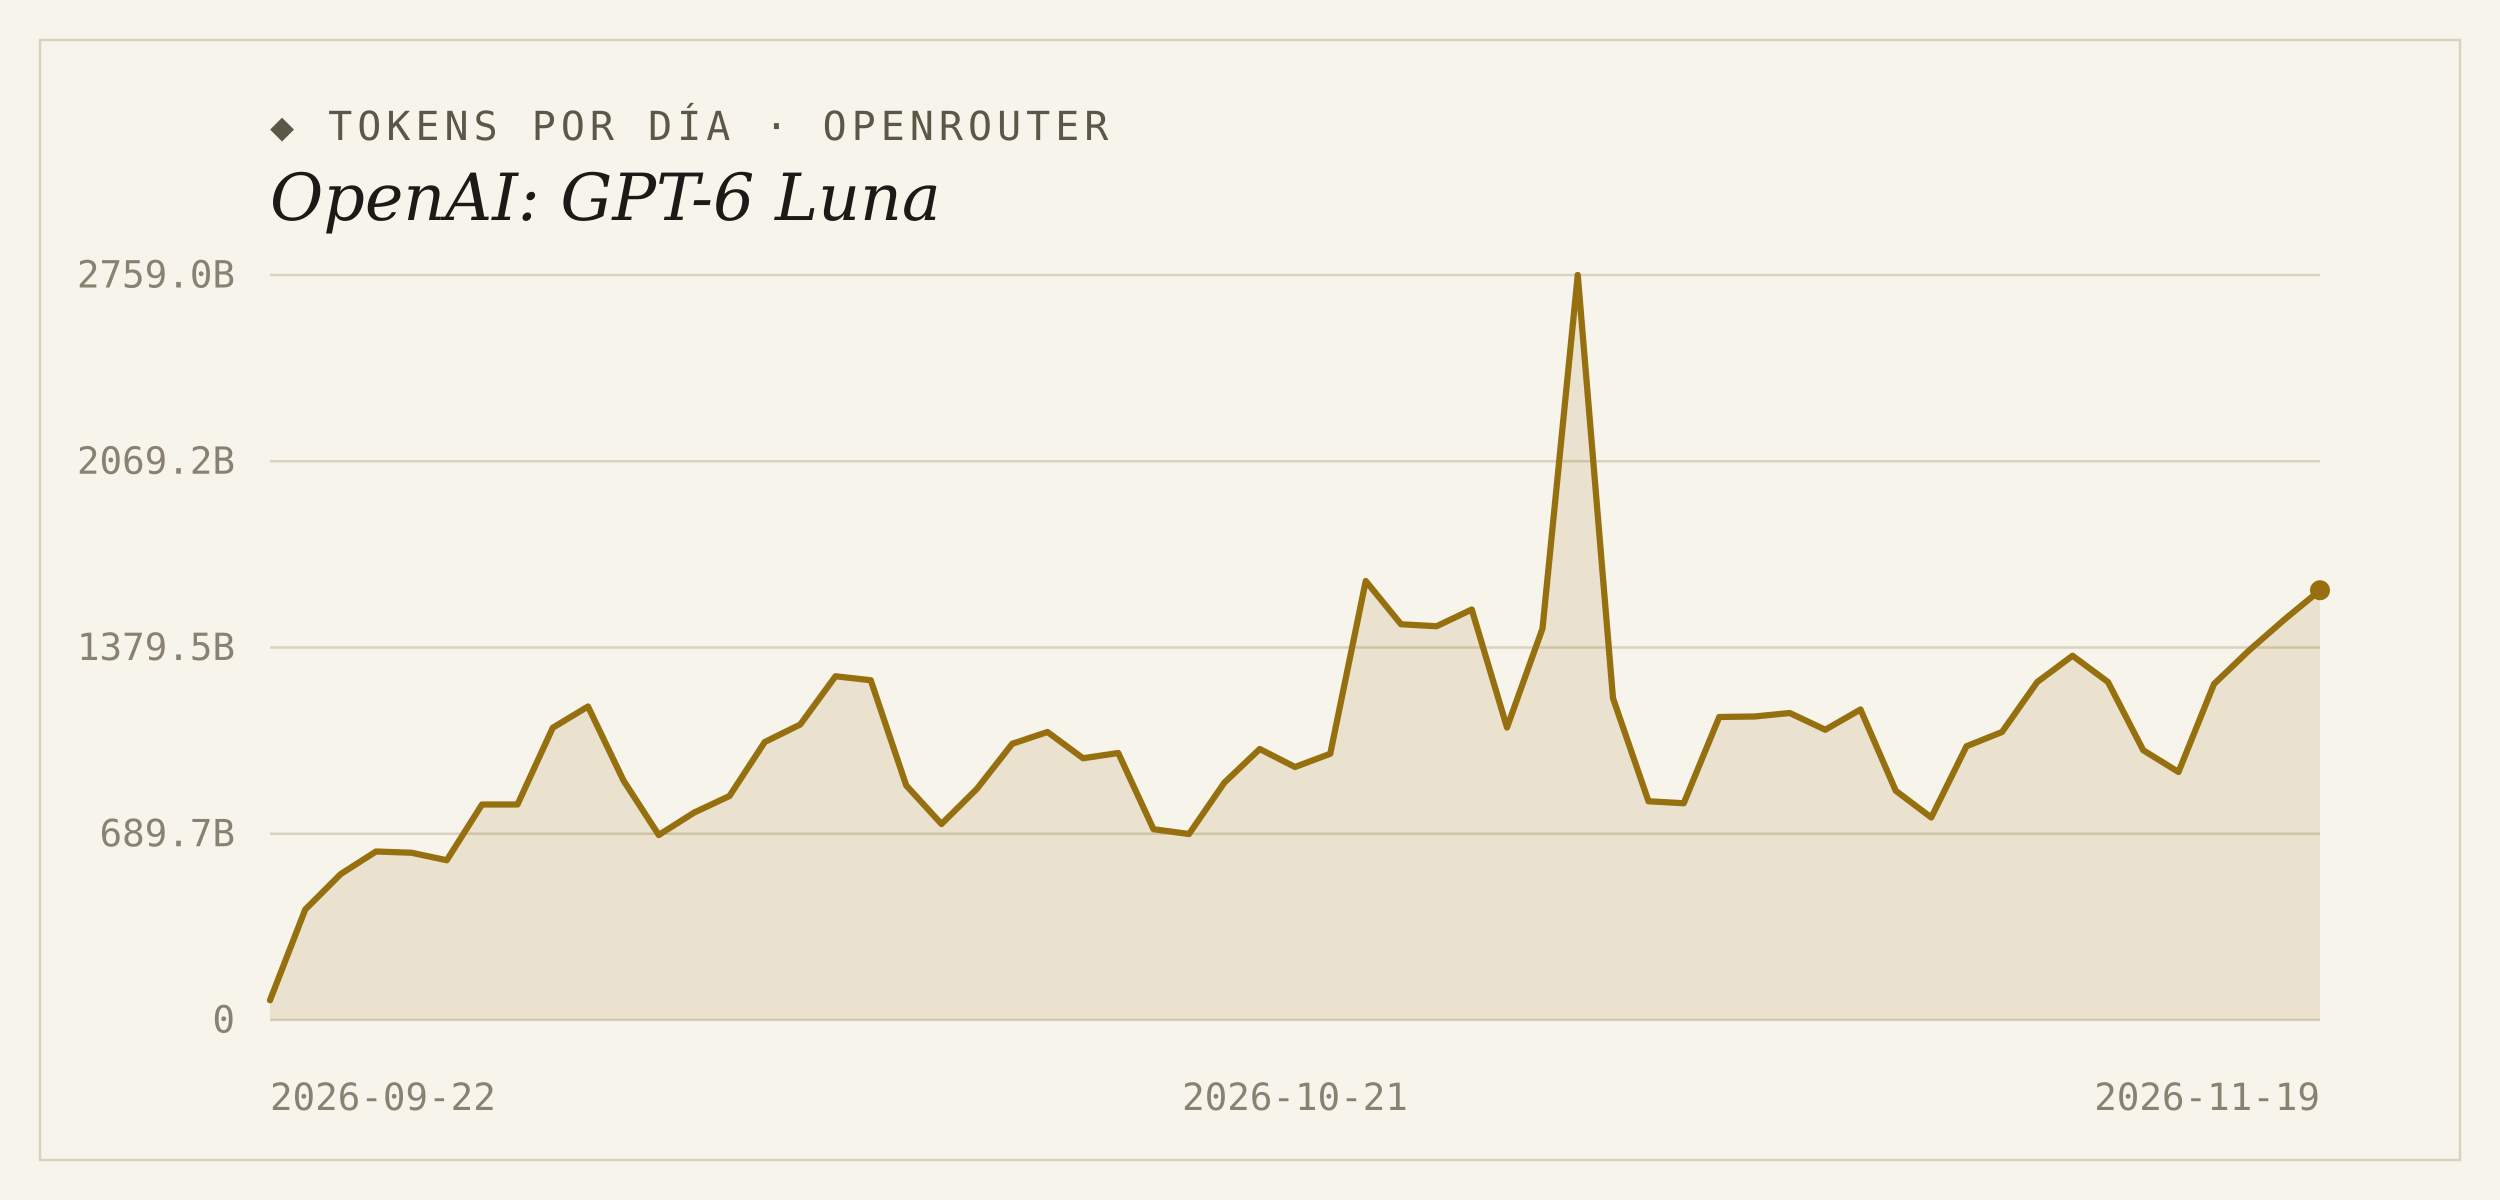
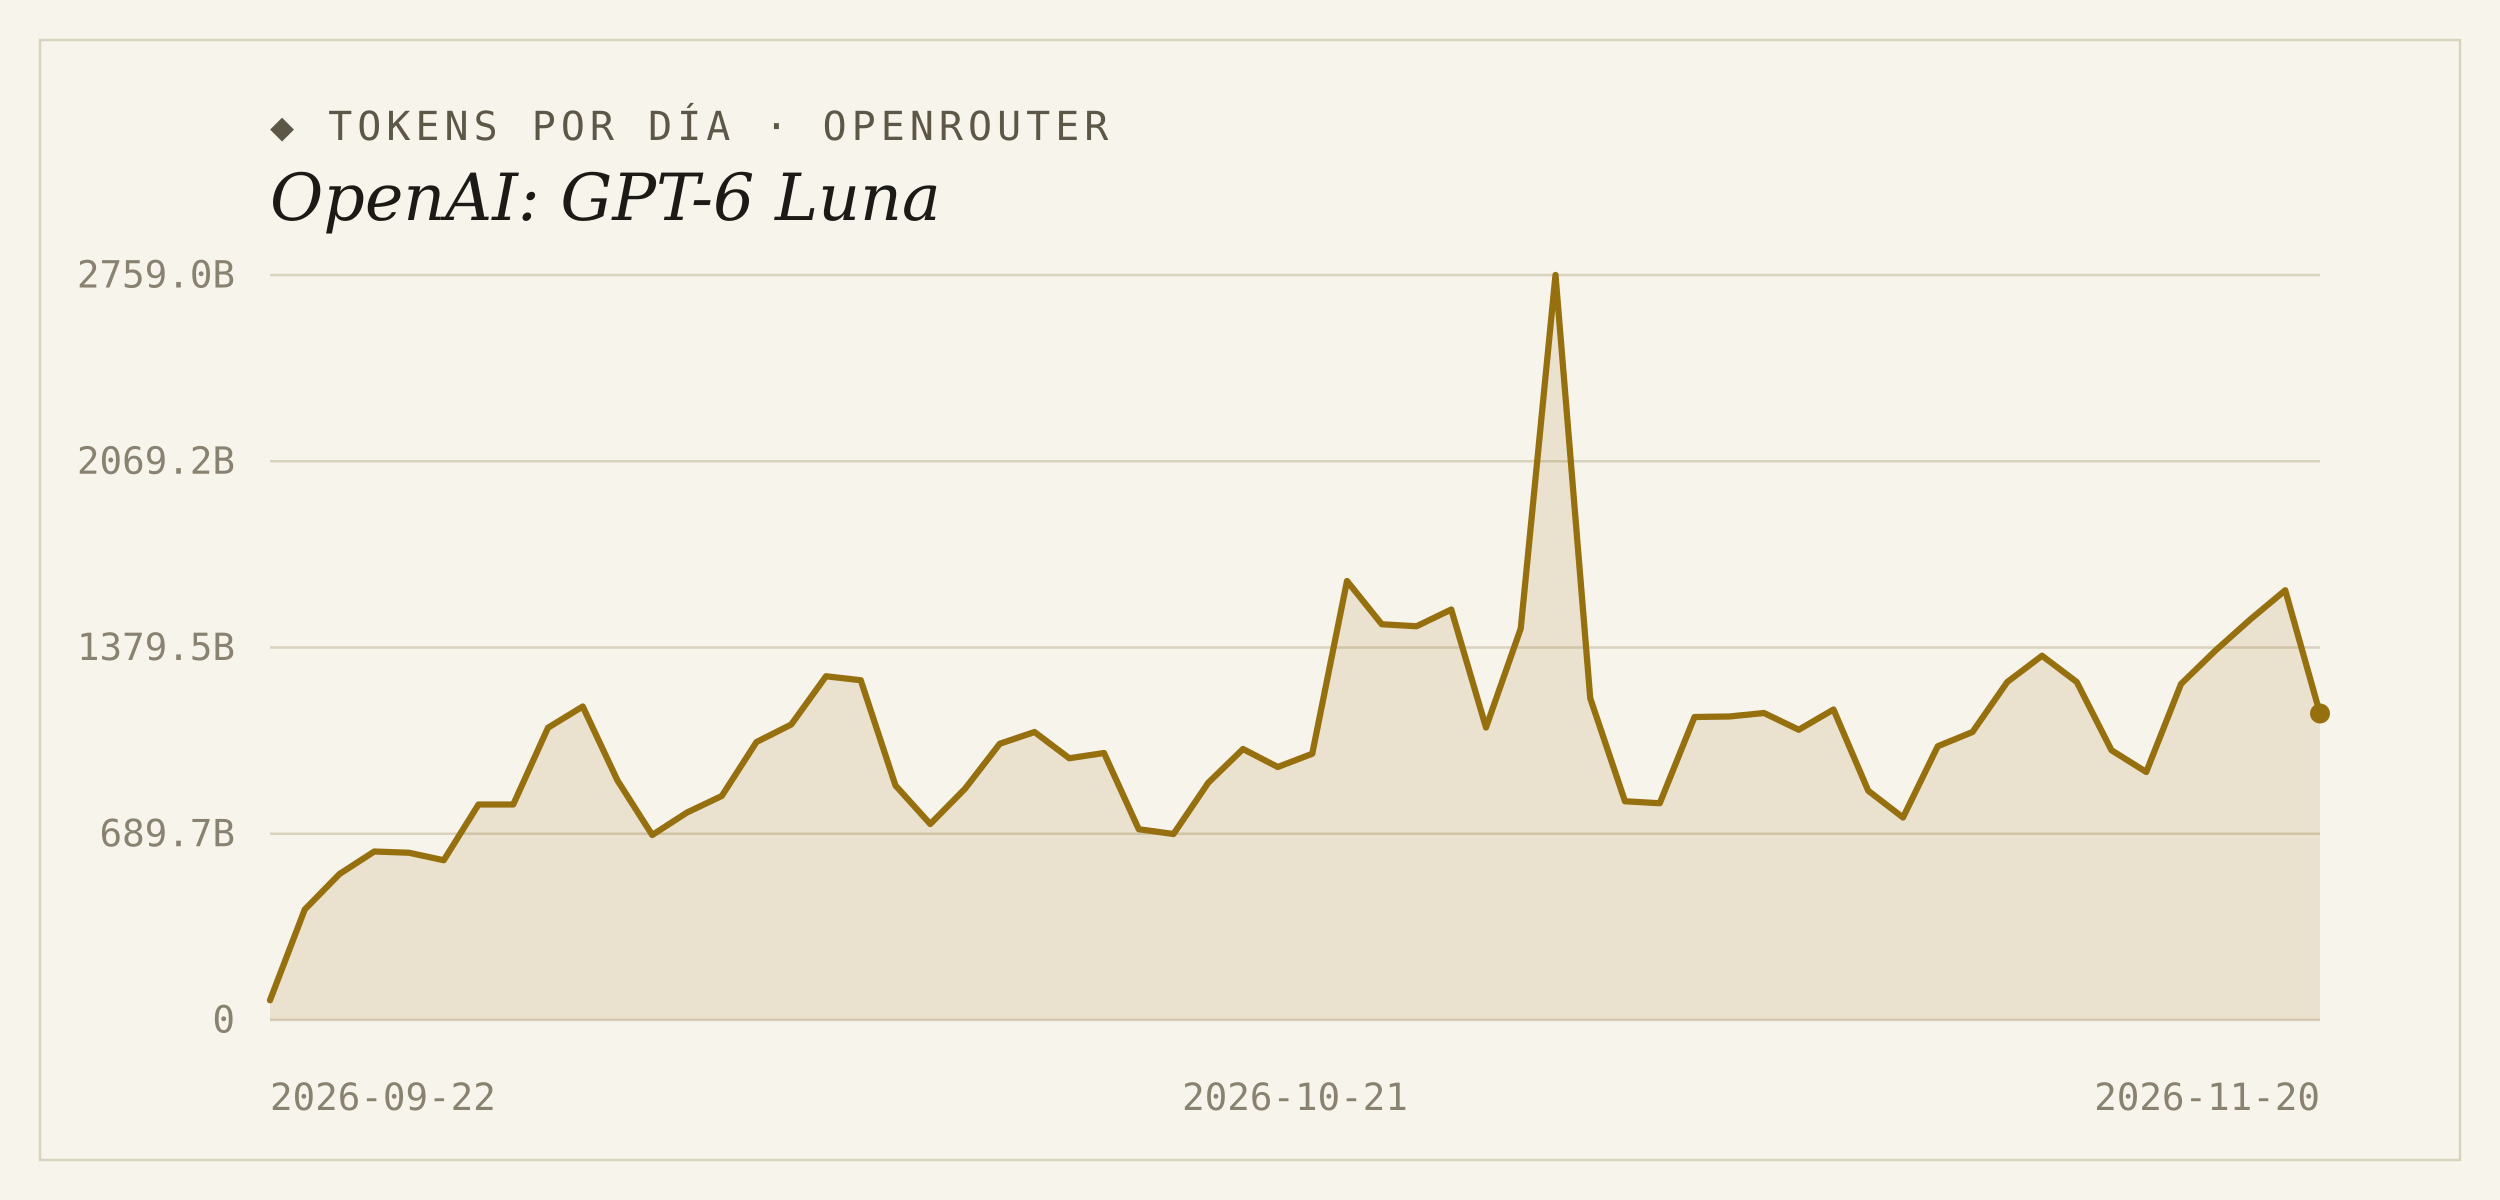
<svg xmlns="http://www.w3.org/2000/svg" width="1000" height="480" viewBox="0 0 1000 480">
  <rect width="1000" height="480" fill="#f7f4ec" />
  <rect x="16" y="16" width="968" height="448" fill="none" stroke="#d9d2bf" stroke-width="1" />
  <text x="108" y="56" font-family="'DejaVu Sans Mono', Consolas, monospace" font-size="16" letter-spacing="2" fill="#5d5748">◆ TOKENS POR DÍA · OPENROUTER</text>
  <text x="108" y="88" font-family="Georgia, 'DejaVu Serif', serif" font-size="26" font-style="italic" fill="#1c1a16">OpenAI: GPT-6 Luna</text>
  <line x1="108" y1="408.0" x2="928" y2="408.0" stroke="#d9d2bf" stroke-width="1" />
  <text x="94" y="413" text-anchor="end" font-family="'DejaVu Sans Mono', Consolas, monospace" font-size="15" fill="#8a8271">0</text>
  <line x1="108" y1="333.5" x2="928" y2="333.5" stroke="#d9d2bf" stroke-width="1" />
  <text x="94" y="338.5" text-anchor="end" font-family="'DejaVu Sans Mono', Consolas, monospace" font-size="15" fill="#8a8271">689.7B</text>
  <line x1="108" y1="259.0" x2="928" y2="259.0" stroke="#d9d2bf" stroke-width="1" />
  <text x="94" y="264" text-anchor="end" font-family="'DejaVu Sans Mono', Consolas, monospace" font-size="15" fill="#8a8271">1379.5B</text>
  <line x1="108" y1="184.5" x2="928" y2="184.5" stroke="#d9d2bf" stroke-width="1" />
  <text x="94" y="189.5" text-anchor="end" font-family="'DejaVu Sans Mono', Consolas, monospace" font-size="15" fill="#8a8271">2069.2B</text>
  <line x1="108" y1="110.0" x2="928" y2="110.0" stroke="#d9d2bf" stroke-width="1" />
  <text x="94" y="115" text-anchor="end" font-family="'DejaVu Sans Mono', Consolas, monospace" font-size="15" fill="#8a8271">2759.0B</text>
-   <path d="M 108,408.0 L 108.0,400.1 L 122.1,363.8 L 136.3,349.6 L 150.4,340.6 L 164.6,341.1 L 178.7,344.1 L 192.8,321.8 L 207.0,321.8 L 221.1,291.1 L 235.2,282.6 L 249.4,312.2 L 263.5,334.0 L 277.7,325.0 L 291.8,318.4 L 305.9,296.8 L 320.1,289.8 L 334.2,270.5 L 348.3,272.1 L 362.5,314.2 L 376.6,329.6 L 390.8,315.5 L 404.9,297.5 L 419.0,292.8 L 433.2,303.3 L 447.3,301.2 L 461.4,331.7 L 475.6,333.6 L 489.7,313.1 L 503.9,299.6 L 518.0,306.8 L 532.1,301.5 L 546.3,232.4 L 560.4,249.7 L 574.6,250.5 L 588.7,243.8 L 602.8,291.0 L 617.0,251.4 L 631.1,110.0 L 645.2,279.3 L 659.4,320.5 L 673.5,321.3 L 687.7,286.8 L 701.8,286.6 L 715.9,285.2 L 730.1,291.9 L 744.2,283.8 L 758.3,316.3 L 772.5,327.0 L 786.6,298.5 L 800.8,292.8 L 814.9,272.8 L 829.0,262.3 L 843.2,272.8 L 857.3,300.1 L 871.4,308.8 L 885.6,273.6 L 899.7,260.1 L 913.9,247.7 L 928.0,236.1 L 928.0,408.0 Z" fill="#96700f" fill-opacity="0.14" />
-   <polyline points="108.0,400.1 122.1,363.8 136.3,349.6 150.4,340.6 164.6,341.1 178.7,344.1 192.8,321.8 207.0,321.8 221.1,291.1 235.2,282.6 249.4,312.2 263.5,334.0 277.7,325.0 291.8,318.4 305.9,296.8 320.1,289.8 334.2,270.5 348.3,272.1 362.5,314.2 376.6,329.6 390.8,315.5 404.9,297.5 419.0,292.8 433.2,303.3 447.3,301.2 461.4,331.7 475.6,333.6 489.7,313.1 503.9,299.6 518.0,306.8 532.1,301.5 546.3,232.4 560.4,249.7 574.6,250.5 588.7,243.8 602.8,291.0 617.0,251.4 631.1,110.0 645.2,279.3 659.4,320.5 673.5,321.3 687.7,286.8 701.8,286.6 715.9,285.2 730.1,291.9 744.2,283.8 758.3,316.3 772.5,327.0 786.6,298.5 800.8,292.8 814.9,272.8 829.0,262.3 843.2,272.8 857.3,300.1 871.4,308.8 885.6,273.6 899.7,260.1 913.9,247.7 928.0,236.1" fill="none" stroke="#96700f" stroke-width="2.5" stroke-linejoin="round" stroke-linecap="round" />
-   <circle cx="928.0" cy="236.1" r="4" fill="#96700f" />
+   <path d="M 108,408.0 L 108.0,400.1 L 121.9,363.8 L 135.8,349.6 L 149.7,340.6 L 163.6,341.1 L 177.5,344.1 L 191.4,321.8 L 205.3,321.8 L 219.2,291.1 L 233.1,282.6 L 247.0,312.2 L 260.9,334.0 L 274.8,325.0 L 288.7,318.4 L 302.6,296.8 L 316.5,289.8 L 330.4,270.5 L 344.3,272.1 L 358.2,314.2 L 372.1,329.6 L 386.0,315.5 L 399.9,297.5 L 413.8,292.8 L 427.7,303.3 L 441.6,301.2 L 455.5,331.7 L 469.4,333.6 L 483.3,313.1 L 497.2,299.6 L 511.1,306.8 L 524.9,301.5 L 538.8,232.4 L 552.7,249.7 L 566.6,250.5 L 580.5,243.8 L 594.4,291.0 L 608.3,251.4 L 622.2,110.0 L 636.1,279.3 L 650.0,320.5 L 663.9,321.3 L 677.8,286.8 L 691.7,286.6 L 705.6,285.2 L 719.5,291.9 L 733.4,283.8 L 747.3,316.3 L 761.2,327.0 L 775.1,298.5 L 789.0,292.8 L 802.9,272.8 L 816.8,262.3 L 830.7,272.8 L 844.6,300.1 L 858.5,308.8 L 872.4,273.6 L 886.3,260.1 L 900.2,247.7 L 914.1,236.1 L 928.0,285.4 L 928.0,408.0 Z" fill="#96700f" fill-opacity="0.14" />
+   <polyline points="108.0,400.1 121.9,363.8 135.8,349.6 149.7,340.6 163.6,341.1 177.5,344.1 191.4,321.8 205.3,321.8 219.2,291.1 233.1,282.6 247.0,312.2 260.9,334.0 274.8,325.0 288.7,318.4 302.6,296.8 316.5,289.8 330.4,270.5 344.3,272.1 358.2,314.2 372.1,329.6 386.0,315.5 399.9,297.5 413.8,292.8 427.7,303.3 441.6,301.2 455.5,331.7 469.4,333.6 483.3,313.1 497.2,299.6 511.1,306.8 524.9,301.5 538.8,232.4 552.7,249.7 566.6,250.5 580.5,243.8 594.4,291.0 608.3,251.4 622.2,110.0 636.1,279.3 650.0,320.5 663.9,321.3 677.8,286.8 691.7,286.6 705.6,285.2 719.5,291.9 733.4,283.8 747.3,316.3 761.2,327.0 775.1,298.5 789.0,292.8 802.9,272.8 816.8,262.3 830.7,272.8 844.6,300.1 858.5,308.8 872.4,273.6 886.3,260.1 900.2,247.7 914.1,236.1 928.0,285.4" fill="none" stroke="#96700f" stroke-width="2.5" stroke-linejoin="round" stroke-linecap="round" />
+   <circle cx="928.0" cy="285.4" r="4" fill="#96700f" />
  <text x="108" y="444" text-anchor="start" font-family="'DejaVu Sans Mono', Consolas, monospace" font-size="15" fill="#8a8271">2026-09-22</text>
  <text x="518" y="444" text-anchor="middle" font-family="'DejaVu Sans Mono', Consolas, monospace" font-size="15" fill="#8a8271">2026-10-21</text>
-   <text x="928" y="444" text-anchor="end" font-family="'DejaVu Sans Mono', Consolas, monospace" font-size="15" fill="#8a8271">2026-11-19</text>
+   <text x="928" y="444" text-anchor="end" font-family="'DejaVu Sans Mono', Consolas, monospace" font-size="15" fill="#8a8271">2026-11-20</text>
</svg>
